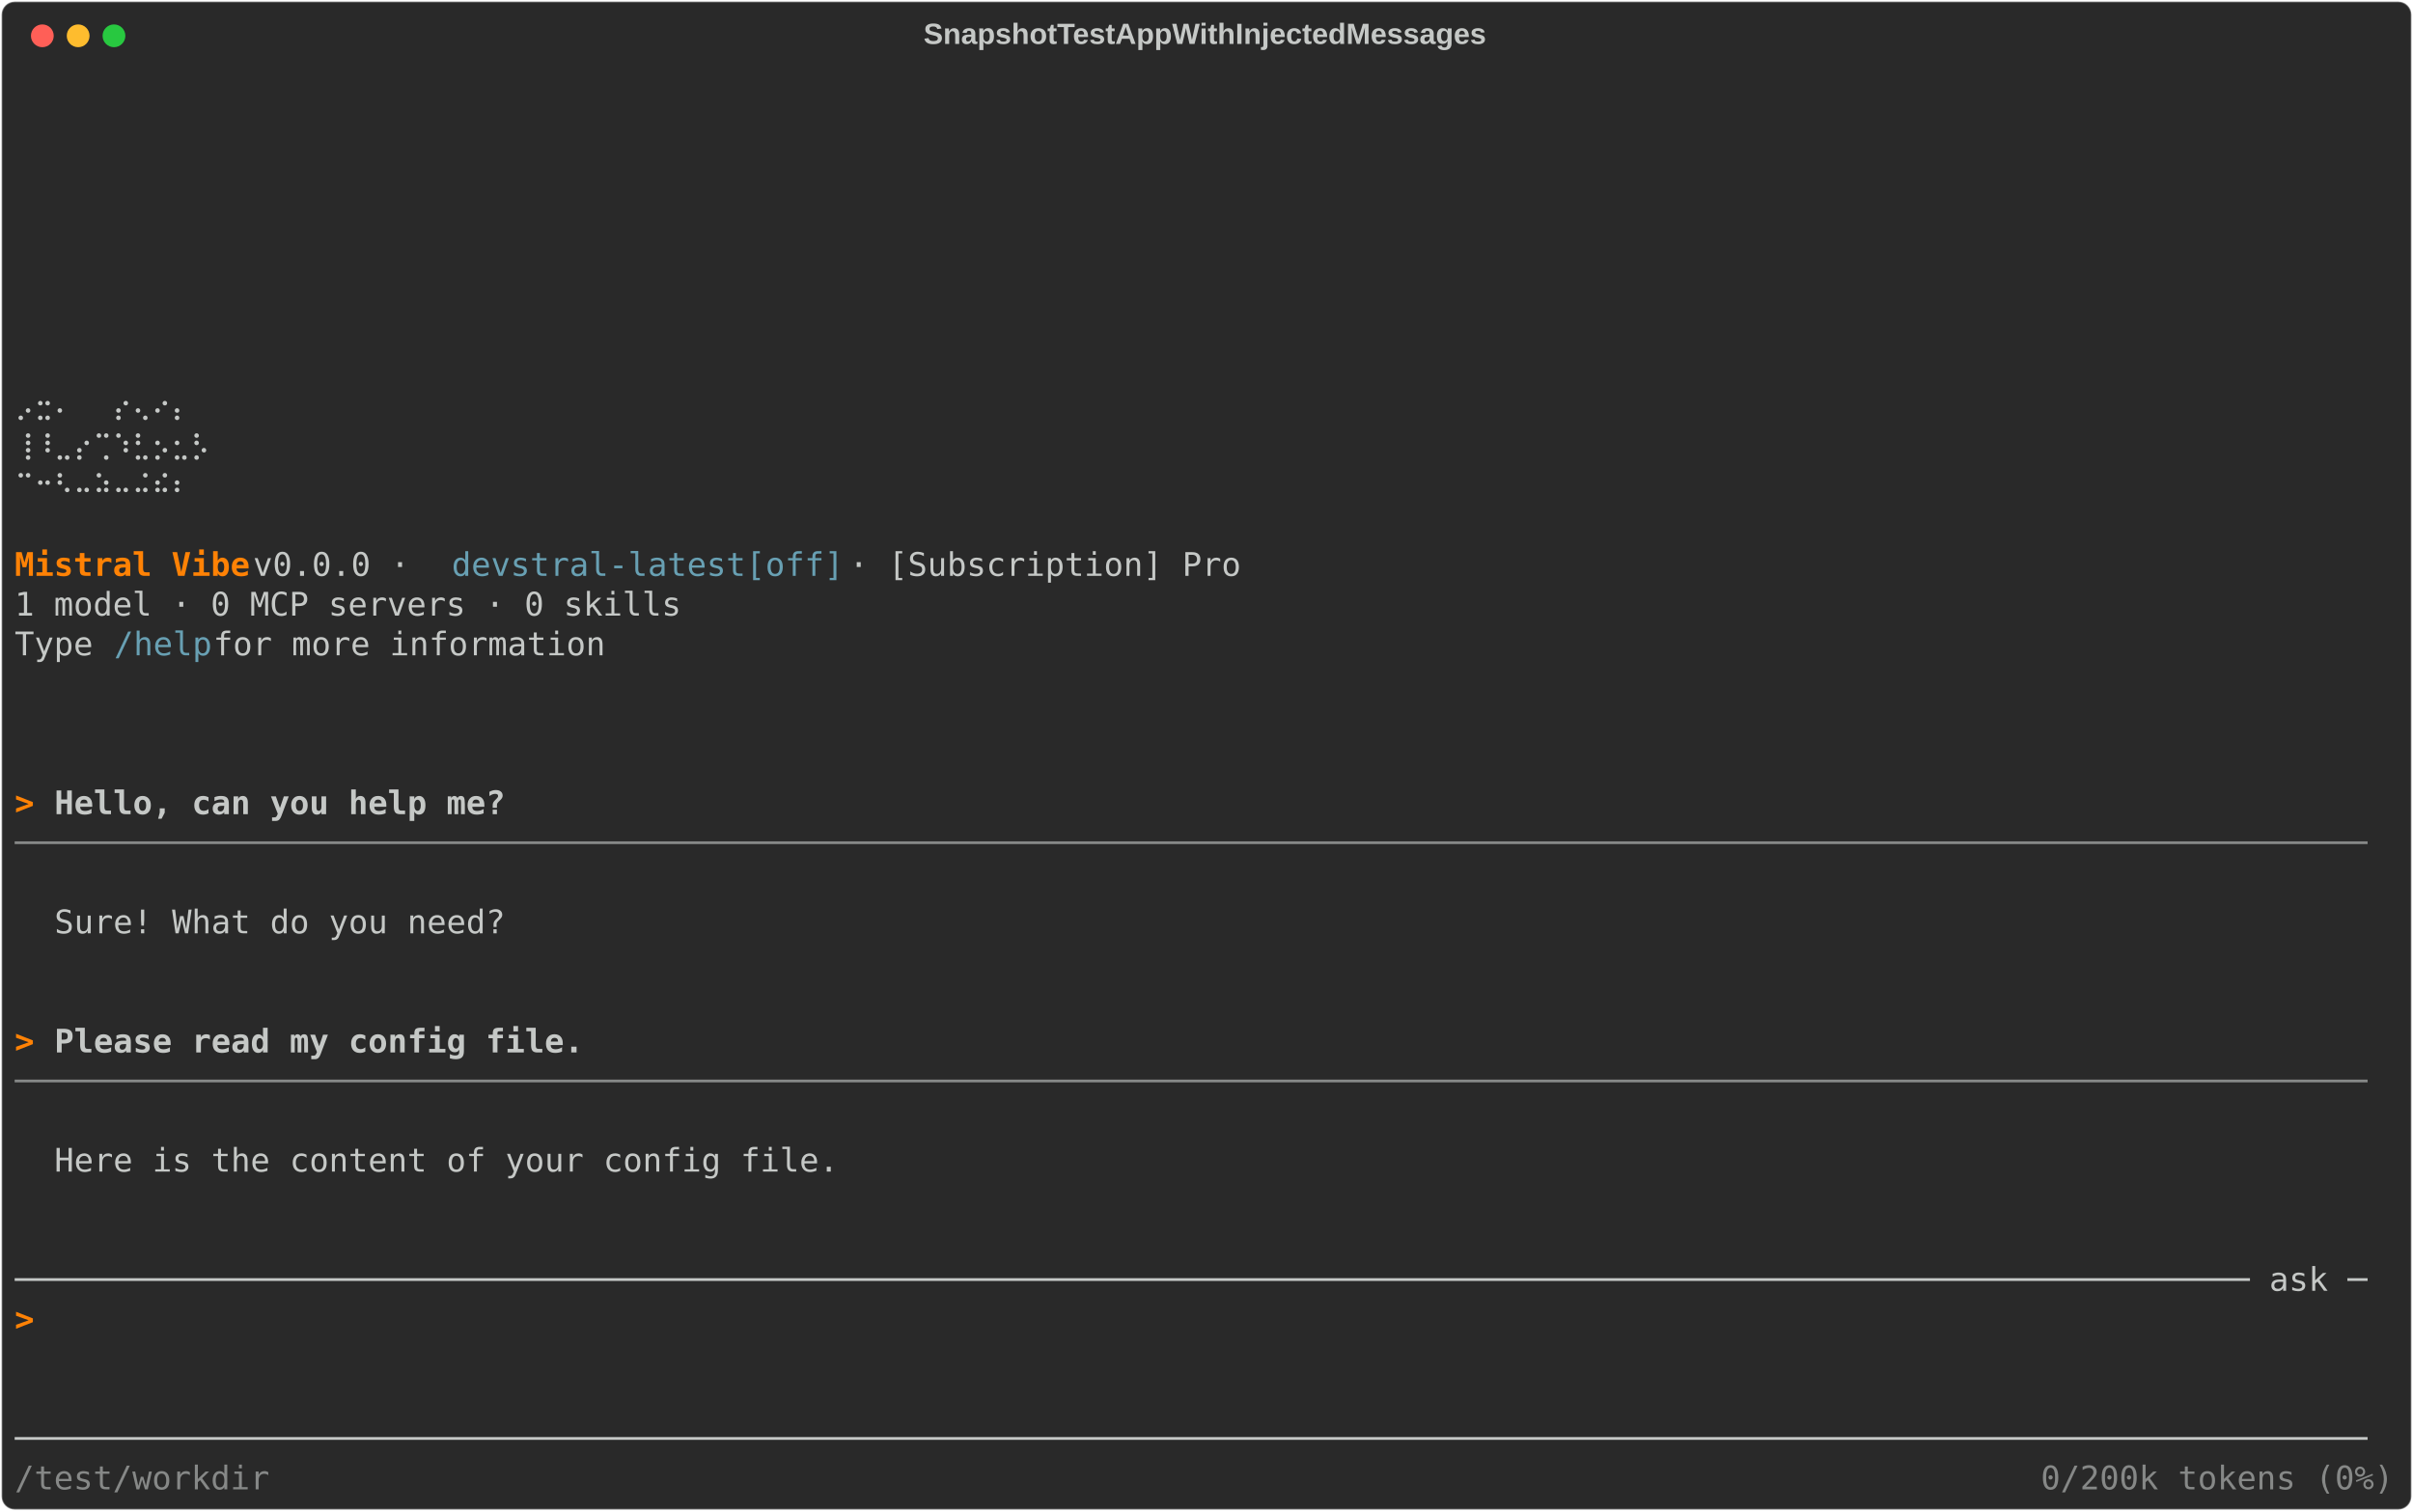
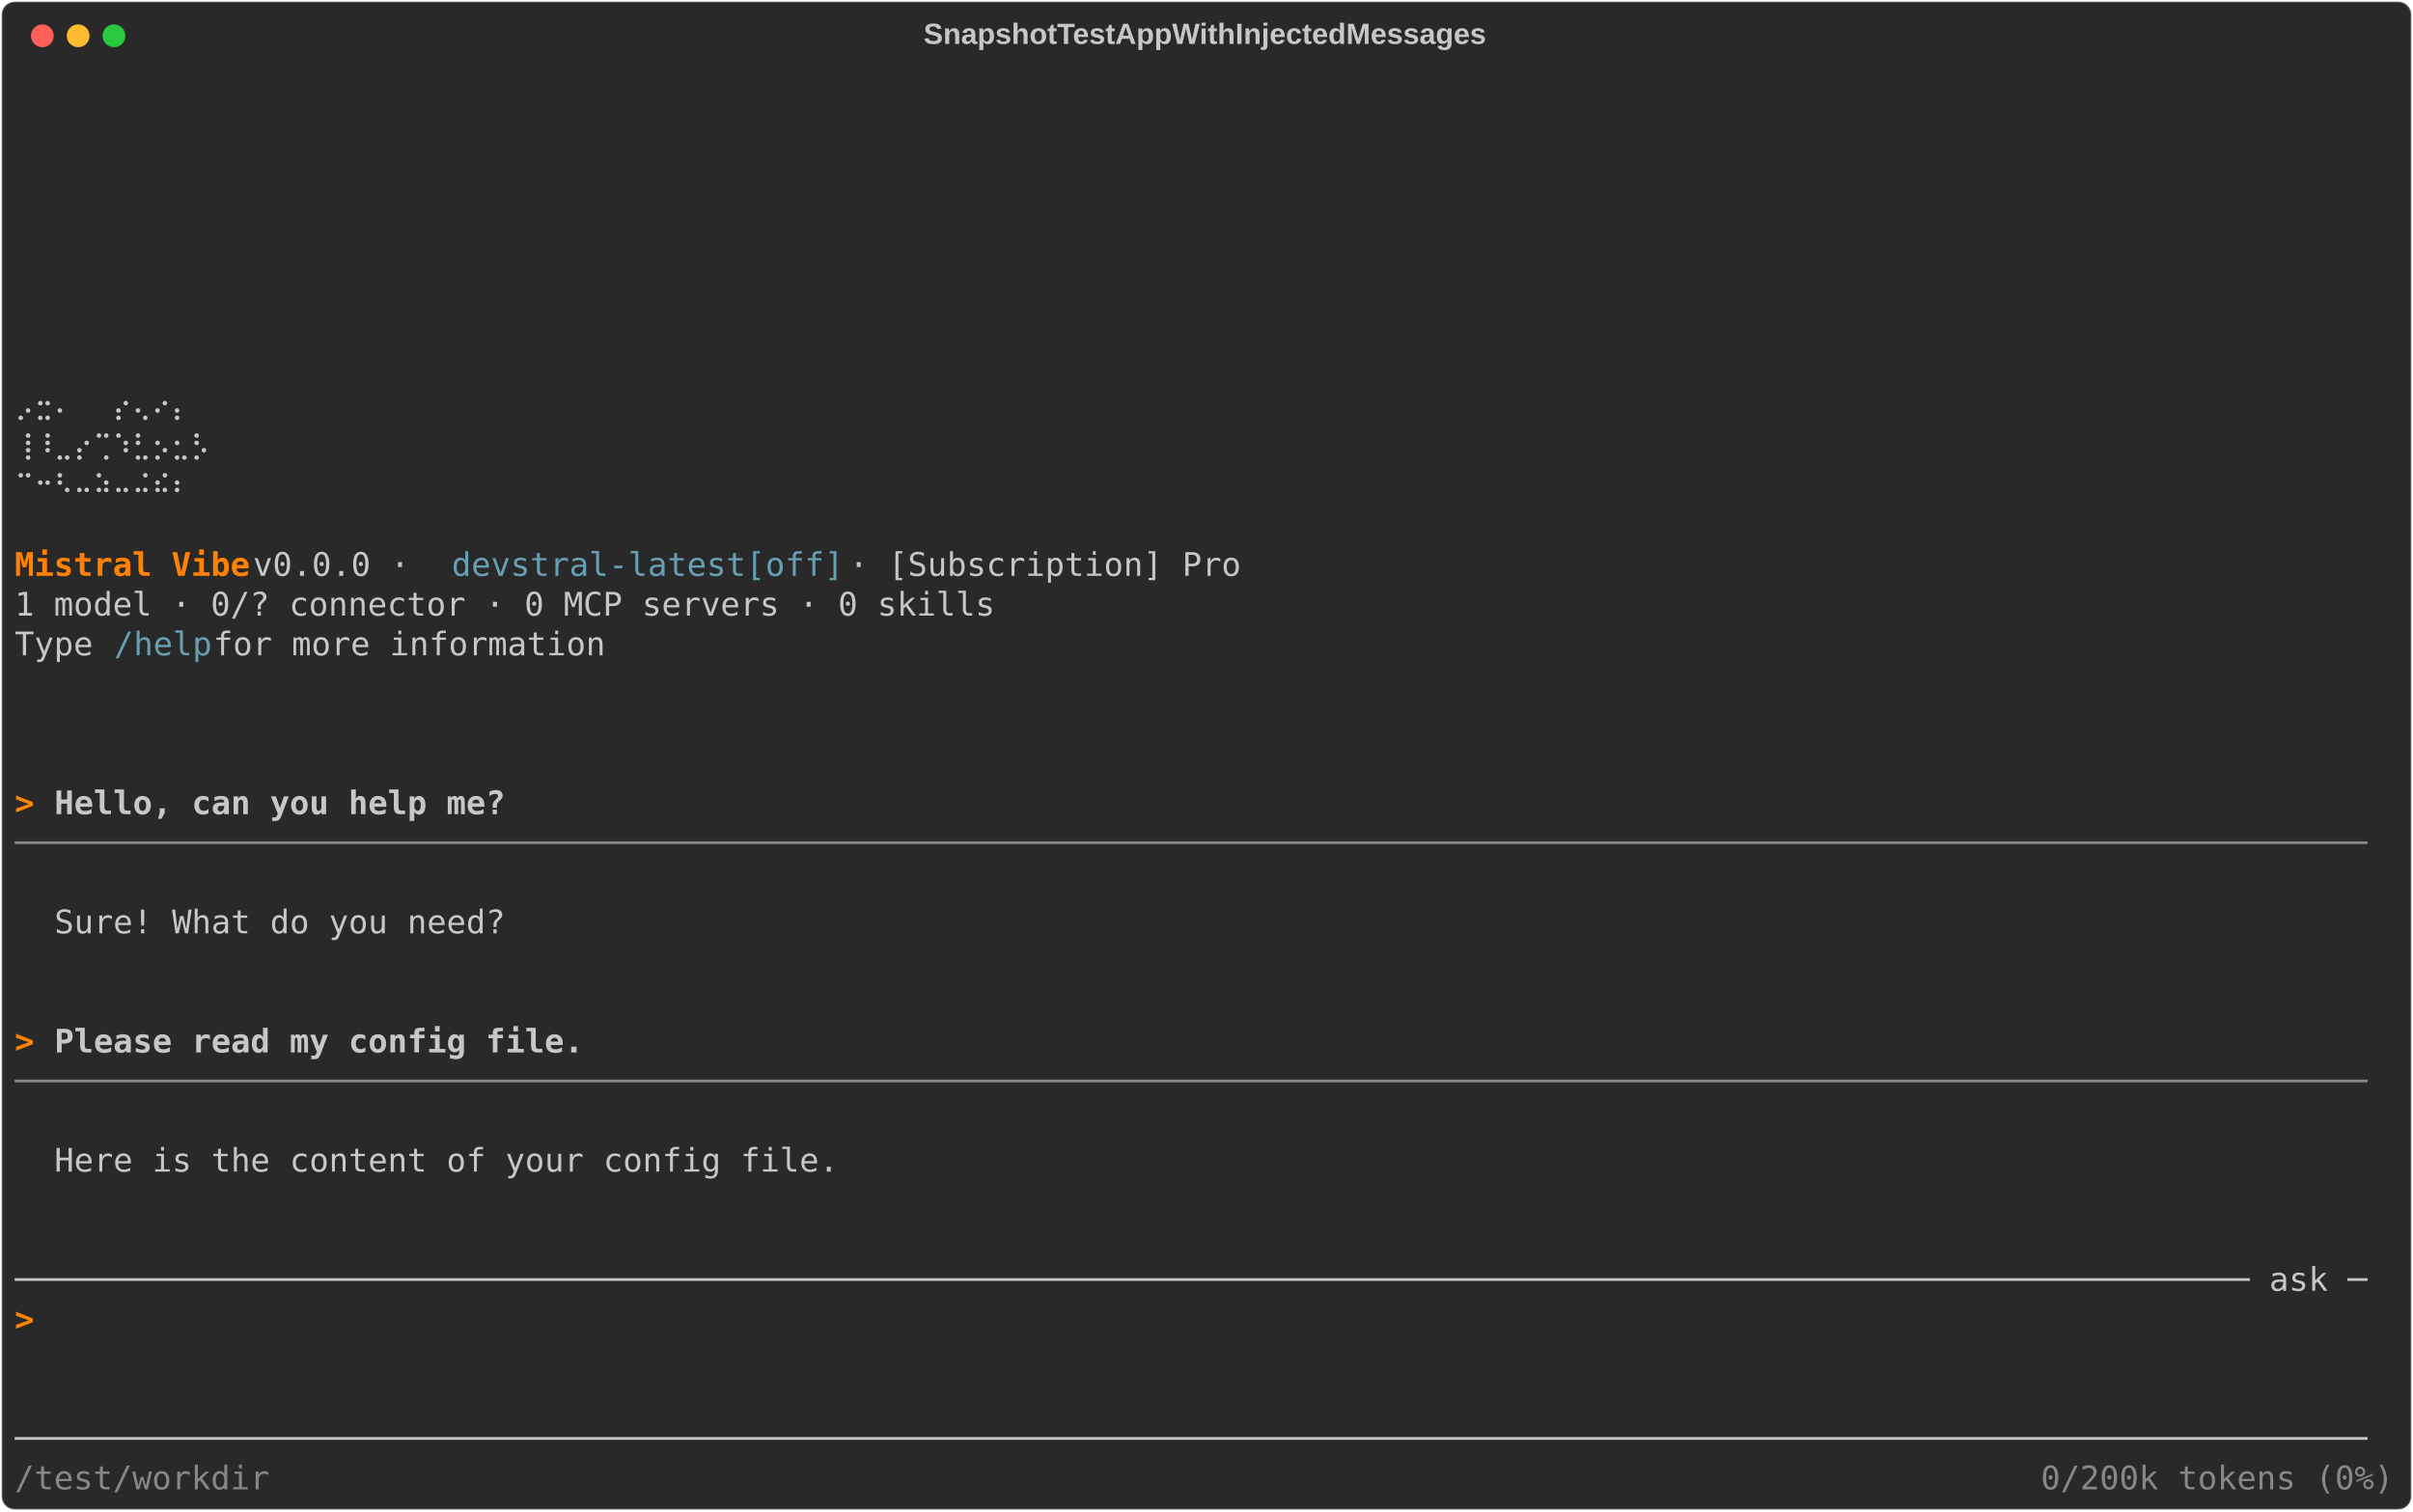
<svg xmlns="http://www.w3.org/2000/svg" class="rich-terminal" viewBox="0 0 1482 928.4">
  <style>

    @font-face {
        font-family: "Fira Code";
        src: local("FiraCode-Regular"),
                url("https://cdnjs.cloudflare.com/ajax/libs/firacode/6.2.0/woff2/FiraCode-Regular.woff2") format("woff2"),
                url("https://cdnjs.cloudflare.com/ajax/libs/firacode/6.2.0/woff/FiraCode-Regular.woff") format("woff");
        font-style: normal;
        font-weight: 400;
    }
    @font-face {
        font-family: "Fira Code";
        src: local("FiraCode-Bold"),
                url("https://cdnjs.cloudflare.com/ajax/libs/firacode/6.2.0/woff2/FiraCode-Bold.woff2") format("woff2"),
                url("https://cdnjs.cloudflare.com/ajax/libs/firacode/6.2.0/woff/FiraCode-Bold.woff") format("woff");
        font-style: bold;
        font-weight: 700;
    }

    .terminal-matrix {
        font-family: Fira Code, monospace;
        font-size: 20px;
        line-height: 24.4px;
        font-variant-east-asian: full-width;
    }

    .terminal-title {
        font-size: 18px;
        font-weight: bold;
        font-family: arial;
    }

    .terminal-r1 { fill: #c5c8c6 }
.terminal-r2 { fill: #ff8205;font-weight: bold }
.terminal-r3 { fill: #68a0b3 }
.terminal-r4 { fill: #c5c8c6;font-weight: bold }
.terminal-r5 { fill: #868887 }
    </style>
  <defs>
    <clipPath id="terminal-clip-terminal">
      <rect x="0" y="0" width="1463.0" height="877.4" />
    </clipPath>
    <clipPath id="terminal-line-0">
      <rect x="0" y="1.5" width="1464" height="24.65" />
    </clipPath>
    <clipPath id="terminal-line-1">
      <rect x="0" y="25.9" width="1464" height="24.65" />
    </clipPath>
    <clipPath id="terminal-line-2">
      <rect x="0" y="50.3" width="1464" height="24.65" />
    </clipPath>
    <clipPath id="terminal-line-3">
      <rect x="0" y="74.7" width="1464" height="24.65" />
    </clipPath>
    <clipPath id="terminal-line-4">
      <rect x="0" y="99.1" width="1464" height="24.65" />
    </clipPath>
    <clipPath id="terminal-line-5">
      <rect x="0" y="123.5" width="1464" height="24.65" />
    </clipPath>
    <clipPath id="terminal-line-6">
      <rect x="0" y="147.9" width="1464" height="24.65" />
    </clipPath>
    <clipPath id="terminal-line-7">
      <rect x="0" y="172.3" width="1464" height="24.65" />
    </clipPath>
    <clipPath id="terminal-line-8">
      <rect x="0" y="196.7" width="1464" height="24.65" />
    </clipPath>
    <clipPath id="terminal-line-9">
      <rect x="0" y="221.1" width="1464" height="24.65" />
    </clipPath>
    <clipPath id="terminal-line-10">
      <rect x="0" y="245.5" width="1464" height="24.65" />
    </clipPath>
    <clipPath id="terminal-line-11">
      <rect x="0" y="269.9" width="1464" height="24.65" />
    </clipPath>
    <clipPath id="terminal-line-12">
      <rect x="0" y="294.3" width="1464" height="24.65" />
    </clipPath>
    <clipPath id="terminal-line-13">
      <rect x="0" y="318.7" width="1464" height="24.65" />
    </clipPath>
    <clipPath id="terminal-line-14">
      <rect x="0" y="343.1" width="1464" height="24.65" />
    </clipPath>
    <clipPath id="terminal-line-15">
      <rect x="0" y="367.5" width="1464" height="24.65" />
    </clipPath>
    <clipPath id="terminal-line-16">
      <rect x="0" y="391.9" width="1464" height="24.65" />
    </clipPath>
    <clipPath id="terminal-line-17">
      <rect x="0" y="416.3" width="1464" height="24.65" />
    </clipPath>
    <clipPath id="terminal-line-18">
      <rect x="0" y="440.7" width="1464" height="24.65" />
    </clipPath>
    <clipPath id="terminal-line-19">
      <rect x="0" y="465.1" width="1464" height="24.65" />
    </clipPath>
    <clipPath id="terminal-line-20">
      <rect x="0" y="489.5" width="1464" height="24.65" />
    </clipPath>
    <clipPath id="terminal-line-21">
      <rect x="0" y="513.9" width="1464" height="24.65" />
    </clipPath>
    <clipPath id="terminal-line-22">
      <rect x="0" y="538.3" width="1464" height="24.65" />
    </clipPath>
    <clipPath id="terminal-line-23">
      <rect x="0" y="562.7" width="1464" height="24.65" />
    </clipPath>
    <clipPath id="terminal-line-24">
      <rect x="0" y="587.1" width="1464" height="24.65" />
    </clipPath>
    <clipPath id="terminal-line-25">
      <rect x="0" y="611.5" width="1464" height="24.65" />
    </clipPath>
    <clipPath id="terminal-line-26">
      <rect x="0" y="635.9" width="1464" height="24.65" />
    </clipPath>
    <clipPath id="terminal-line-27">
      <rect x="0" y="660.3" width="1464" height="24.65" />
    </clipPath>
    <clipPath id="terminal-line-28">
      <rect x="0" y="684.7" width="1464" height="24.65" />
    </clipPath>
    <clipPath id="terminal-line-29">
      <rect x="0" y="709.1" width="1464" height="24.65" />
    </clipPath>
    <clipPath id="terminal-line-30">
      <rect x="0" y="733.5" width="1464" height="24.65" />
    </clipPath>
    <clipPath id="terminal-line-31">
      <rect x="0" y="757.9" width="1464" height="24.65" />
    </clipPath>
    <clipPath id="terminal-line-32">
      <rect x="0" y="782.3" width="1464" height="24.65" />
    </clipPath>
    <clipPath id="terminal-line-33">
      <rect x="0" y="806.7" width="1464" height="24.65" />
    </clipPath>
    <clipPath id="terminal-line-34">
      <rect x="0" y="831.1" width="1464" height="24.65" />
    </clipPath>
  </defs>
  <rect fill="#292929" stroke="rgba(255,255,255,0.35)" stroke-width="1" x="1" y="1" width="1480" height="926.4" rx="8" />
  <text class="terminal-title" fill="#c5c8c6" text-anchor="middle" x="740" y="27">SnapshotTestAppWithInjectedMessages</text>
  <g transform="translate(26,22)">
    <circle cx="0" cy="0" r="7" fill="#ff5f57" />
    <circle cx="22" cy="0" r="7" fill="#febc2e" />
    <circle cx="44" cy="0" r="7" fill="#28c840" />
  </g>
  <g transform="translate(9, 41)" clip-path="url(#terminal-clip-terminal)">
    <g class="terminal-matrix">
      <text class="terminal-r1" x="1464" y="20" textLength="12.2" clip-path="url(#terminal-line-0)">
</text>
      <text class="terminal-r1" x="1464" y="44.4" textLength="12.2" clip-path="url(#terminal-line-1)">
</text>
      <text class="terminal-r1" x="1464" y="68.8" textLength="12.2" clip-path="url(#terminal-line-2)">
</text>
      <text class="terminal-r1" x="1464" y="93.2" textLength="12.2" clip-path="url(#terminal-line-3)">
</text>
      <text class="terminal-r1" x="1464" y="117.6" textLength="12.2" clip-path="url(#terminal-line-4)">
</text>
      <text class="terminal-r1" x="1464" y="142" textLength="12.2" clip-path="url(#terminal-line-5)">
</text>
      <text class="terminal-r1" x="1464" y="166.4" textLength="12.2" clip-path="url(#terminal-line-6)">
</text>
      <text class="terminal-r1" x="1464" y="190.8" textLength="12.2" clip-path="url(#terminal-line-7)">
</text>
      <text class="terminal-r1" x="0" y="215.2" textLength="134.2" clip-path="url(#terminal-line-8)">  ⡠⣒⠄  ⡔⢄⠔⡄</text>
      <text class="terminal-r1" x="1464" y="215.2" textLength="12.2" clip-path="url(#terminal-line-8)">
</text>
      <text class="terminal-r1" x="0" y="239.6" textLength="134.2" clip-path="url(#terminal-line-9)"> ⢸⠸⣀⡔⢉⠱⣃⡢⣂⡣</text>
      <text class="terminal-r1" x="1464" y="239.6" textLength="12.2" clip-path="url(#terminal-line-9)">
</text>
      <text class="terminal-r1" x="0" y="264" textLength="134.2" clip-path="url(#terminal-line-10)">  ⠉⠒⠣⠤⠵⠤⠬⠮⠆</text>
      <text class="terminal-r1" x="1464" y="264" textLength="12.2" clip-path="url(#terminal-line-10)">
</text>
      <text class="terminal-r1" x="1464" y="288.4" textLength="12.2" clip-path="url(#terminal-line-11)">
</text>
      <text class="terminal-r2" x="0" y="312.8" textLength="146.4" clip-path="url(#terminal-line-12)">Mistral Vibe</text>
      <text class="terminal-r1" x="146.4" y="312.8" textLength="122" clip-path="url(#terminal-line-12)"> v0.0.0 · </text>
      <text class="terminal-r3" x="268.4" y="312.8" textLength="244" clip-path="url(#terminal-line-12)">devstral-latest[off]</text>
      <text class="terminal-r1" x="512.4" y="312.8" textLength="256.2" clip-path="url(#terminal-line-12)"> · [Subscription] Pro</text>
      <text class="terminal-r1" x="1464" y="312.8" textLength="12.2" clip-path="url(#terminal-line-12)">
</text>
-       <text class="terminal-r1" x="0" y="337.2" textLength="414.8" clip-path="url(#terminal-line-13)">1 model · 0 MCP servers · 0 skills</text>
+       <text class="terminal-r1" x="0" y="337.2" textLength="610" clip-path="url(#terminal-line-13)">1 model · 0/? connector · 0 MCP servers · 0 skills</text>
      <text class="terminal-r1" x="1464" y="337.2" textLength="12.2" clip-path="url(#terminal-line-13)">
</text>
      <text class="terminal-r1" x="0" y="361.6" textLength="61" clip-path="url(#terminal-line-14)">Type </text>
      <text class="terminal-r3" x="61" y="361.6" textLength="61" clip-path="url(#terminal-line-14)">/help</text>
      <text class="terminal-r1" x="122" y="361.6" textLength="256.2" clip-path="url(#terminal-line-14)"> for more information</text>
      <text class="terminal-r1" x="1464" y="361.6" textLength="12.2" clip-path="url(#terminal-line-14)">
</text>
      <text class="terminal-r1" x="1464" y="386" textLength="12.2" clip-path="url(#terminal-line-15)">
</text>
      <text class="terminal-r1" x="1464" y="410.4" textLength="12.2" clip-path="url(#terminal-line-16)">
</text>
      <text class="terminal-r1" x="1464" y="434.8" textLength="12.2" clip-path="url(#terminal-line-17)">
</text>
      <text class="terminal-r2" x="0" y="459.2" textLength="24.4" clip-path="url(#terminal-line-18)">&gt; </text>
      <text class="terminal-r4" x="24.4" y="459.2" textLength="280.6" clip-path="url(#terminal-line-18)">Hello, can you help me?</text>
      <text class="terminal-r1" x="1464" y="459.2" textLength="12.2" clip-path="url(#terminal-line-18)">
</text>
      <text class="terminal-r5" x="0" y="483.6" textLength="1464" clip-path="url(#terminal-line-19)">────────────────────────────────────────────────────────────────────────────────────────────────────────────────────────</text>
      <text class="terminal-r1" x="1464" y="483.6" textLength="12.2" clip-path="url(#terminal-line-19)">
</text>
      <text class="terminal-r1" x="1464" y="508" textLength="12.2" clip-path="url(#terminal-line-20)">
</text>
      <text class="terminal-r1" x="24.4" y="532.4" textLength="280.6" clip-path="url(#terminal-line-21)">Sure! What do you need?</text>
      <text class="terminal-r1" x="1464" y="532.4" textLength="12.2" clip-path="url(#terminal-line-21)">
</text>
      <text class="terminal-r1" x="1464" y="556.8" textLength="12.2" clip-path="url(#terminal-line-22)">
</text>
      <text class="terminal-r1" x="1464" y="581.2" textLength="12.2" clip-path="url(#terminal-line-23)">
</text>
      <text class="terminal-r2" x="0" y="605.6" textLength="24.4" clip-path="url(#terminal-line-24)">&gt; </text>
      <text class="terminal-r4" x="24.4" y="605.6" textLength="329.4" clip-path="url(#terminal-line-24)">Please read my config file.</text>
      <text class="terminal-r1" x="1464" y="605.6" textLength="12.2" clip-path="url(#terminal-line-24)">
</text>
      <text class="terminal-r5" x="0" y="630" textLength="1464" clip-path="url(#terminal-line-25)">────────────────────────────────────────────────────────────────────────────────────────────────────────────────────────</text>
      <text class="terminal-r1" x="1464" y="630" textLength="12.2" clip-path="url(#terminal-line-25)">
</text>
      <text class="terminal-r1" x="1464" y="654.4" textLength="12.2" clip-path="url(#terminal-line-26)">
</text>
      <text class="terminal-r1" x="24.4" y="678.8" textLength="488" clip-path="url(#terminal-line-27)">Here is the content of your config file.</text>
      <text class="terminal-r1" x="1464" y="678.8" textLength="12.2" clip-path="url(#terminal-line-27)">
</text>
      <text class="terminal-r1" x="1464" y="703.2" textLength="12.2" clip-path="url(#terminal-line-28)">
</text>
      <text class="terminal-r1" x="1464" y="727.6" textLength="12.2" clip-path="url(#terminal-line-29)">
</text>
      <text class="terminal-r1" x="0" y="752" textLength="1464" clip-path="url(#terminal-line-30)">────────────────────────────────────────────────────────────────────────────────────────────────────────────────── ask ─</text>
      <text class="terminal-r1" x="1464" y="752" textLength="12.2" clip-path="url(#terminal-line-30)">
</text>
      <text class="terminal-r2" x="0" y="776.4" textLength="12.2" clip-path="url(#terminal-line-31)">&gt;</text>
      <text class="terminal-r1" x="1464" y="776.4" textLength="12.2" clip-path="url(#terminal-line-31)">
</text>
      <text class="terminal-r1" x="1464" y="800.8" textLength="12.2" clip-path="url(#terminal-line-32)">
</text>
      <text class="terminal-r1" x="1464" y="825.2" textLength="12.2" clip-path="url(#terminal-line-33)">
</text>
      <text class="terminal-r1" x="0" y="849.6" textLength="1464" clip-path="url(#terminal-line-34)">────────────────────────────────────────────────────────────────────────────────────────────────────────────────────────</text>
      <text class="terminal-r1" x="1464" y="849.6" textLength="12.2" clip-path="url(#terminal-line-34)">
</text>
      <text class="terminal-r5" x="0" y="874" textLength="158.6" clip-path="url(#terminal-line-35)">/test/workdir</text>
      <text class="terminal-r5" x="1244.4" y="874" textLength="219.6" clip-path="url(#terminal-line-35)">0/200k tokens (0%)</text>
    </g>
  </g>
</svg>
